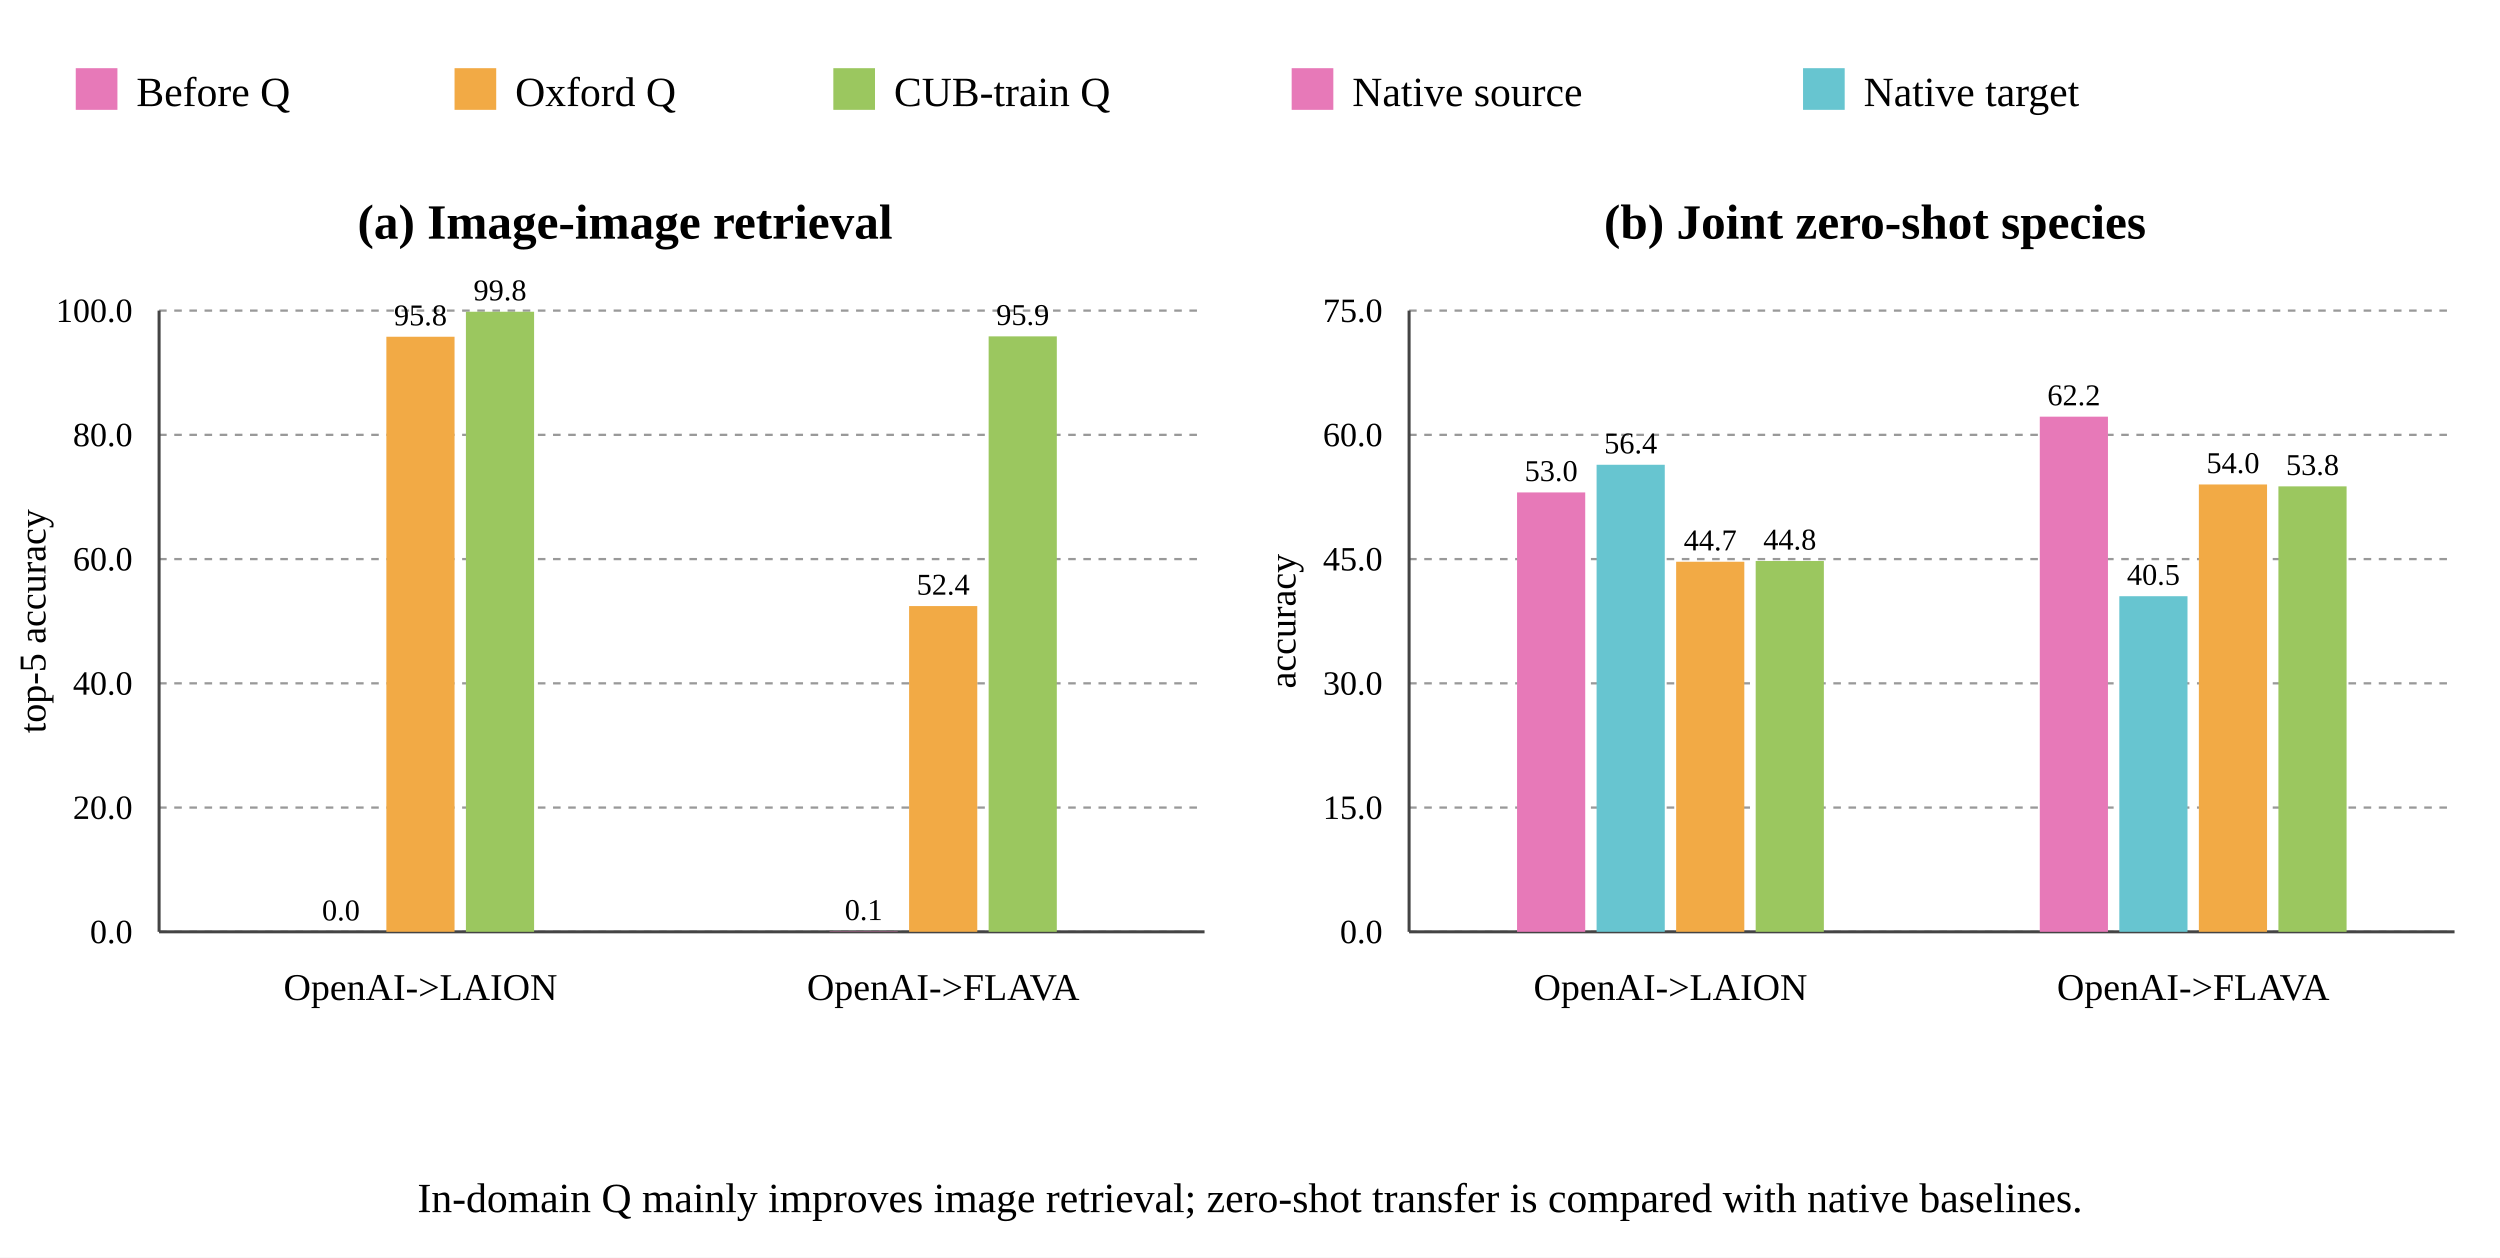
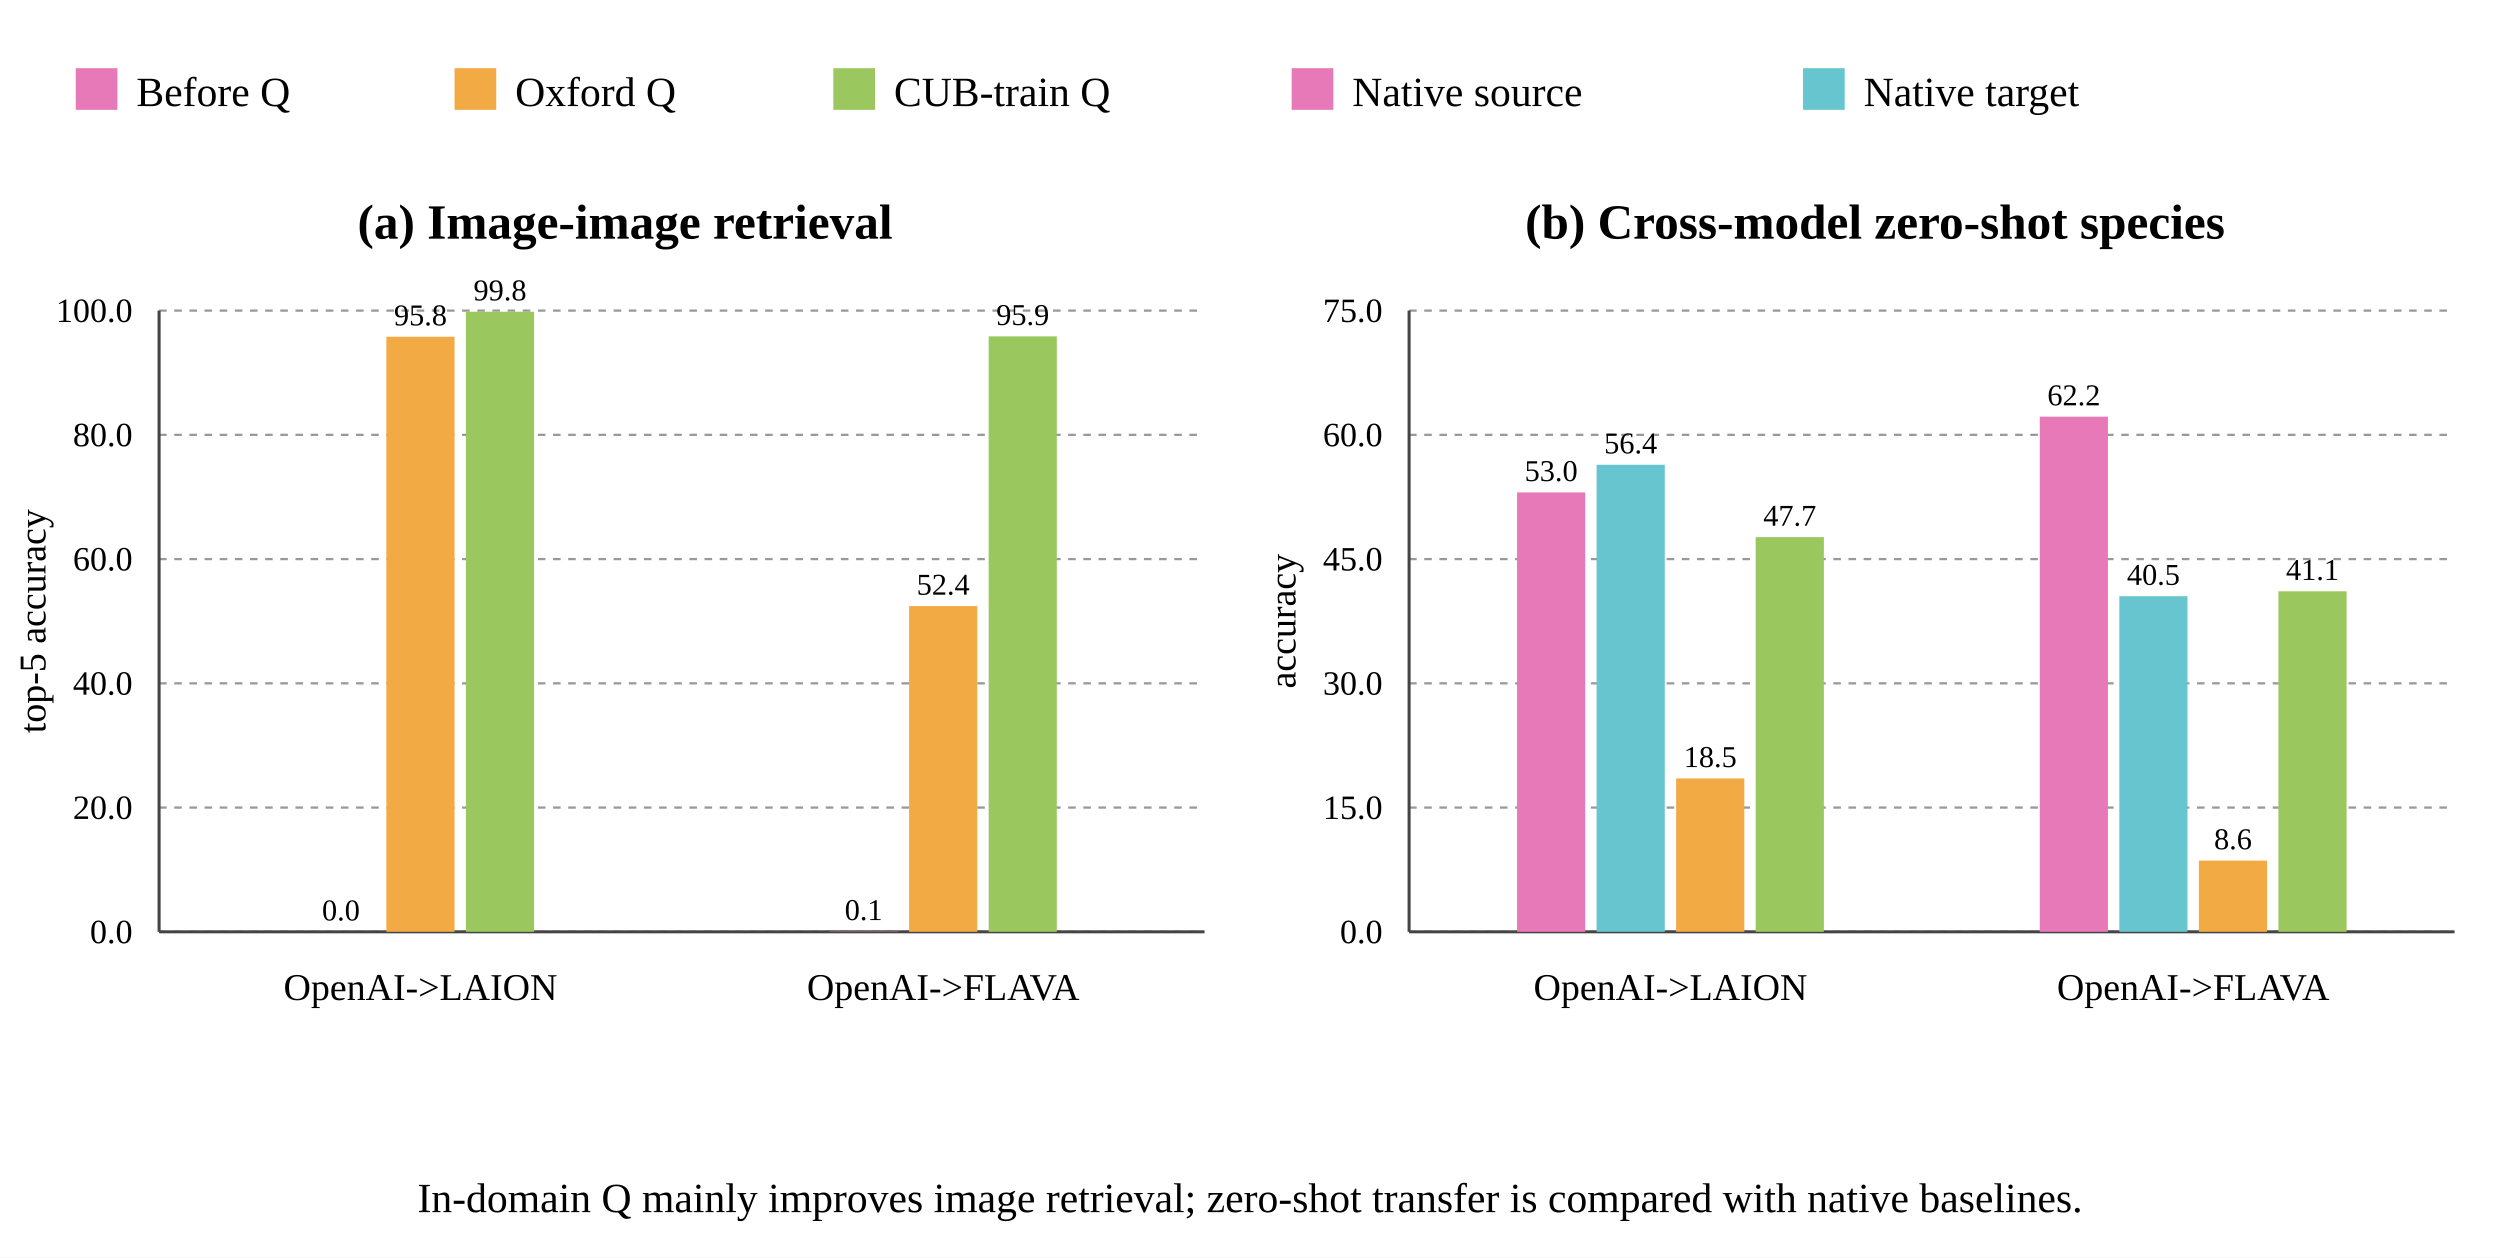
<svg xmlns="http://www.w3.org/2000/svg" width="660" height="332" viewBox="0 0 660 332">
  <rect width="100%" height="100%" fill="white" />
  <rect x="20" y="18" width="11" height="11" fill="#e779b8" />
  <text x="36" y="28" font-size="11" font-family="Times New Roman, serif">Before Q</text>
  <rect x="120" y="18" width="11" height="11" fill="#f2aa45" />
  <text x="136" y="28" font-size="11" font-family="Times New Roman, serif">Oxford Q</text>
  <rect x="220" y="18" width="11" height="11" fill="#9bc75f" />
  <text x="236" y="28" font-size="11" font-family="Times New Roman, serif">CUB-train Q</text>
  <rect x="341" y="18" width="11" height="11" fill="#e779b8" />
  <text x="357" y="28" font-size="11" font-family="Times New Roman, serif">Native source</text>
  <rect x="476" y="18" width="11" height="11" fill="#67c5d0" />
  <text x="492" y="28" font-size="11" font-family="Times New Roman, serif">Native target</text>
  <text x="165.0" y="63" text-anchor="middle" font-size="13" font-weight="600" font-family="Times New Roman, serif">(a) Image-image retrieval</text>
  <line x1="42" y1="246.0" x2="318" y2="246.0" stroke="#999" stroke-width="0.6" stroke-dasharray="2 2" />
  <text x="35" y="249.0" text-anchor="end" font-size="9" font-family="Times New Roman, serif">0.0</text>
  <line x1="42" y1="213.2" x2="318" y2="213.2" stroke="#999" stroke-width="0.6" stroke-dasharray="2 2" />
  <text x="35" y="216.2" text-anchor="end" font-size="9" font-family="Times New Roman, serif">20.0</text>
  <line x1="42" y1="180.4" x2="318" y2="180.4" stroke="#999" stroke-width="0.6" stroke-dasharray="2 2" />
  <text x="35" y="183.4" text-anchor="end" font-size="9" font-family="Times New Roman, serif">40.0</text>
  <line x1="42" y1="147.6" x2="318" y2="147.6" stroke="#999" stroke-width="0.6" stroke-dasharray="2 2" />
  <text x="35" y="150.6" text-anchor="end" font-size="9" font-family="Times New Roman, serif">60.0</text>
  <line x1="42" y1="114.8" x2="318" y2="114.8" stroke="#999" stroke-width="0.6" stroke-dasharray="2 2" />
  <text x="35" y="117.8" text-anchor="end" font-size="9" font-family="Times New Roman, serif">80.0</text>
  <line x1="42" y1="82.0" x2="318" y2="82.0" stroke="#999" stroke-width="0.6" stroke-dasharray="2 2" />
  <text x="35" y="85.0" text-anchor="end" font-size="9" font-family="Times New Roman, serif">100.0</text>
  <line x1="42" y1="246" x2="318" y2="246" stroke="#444" stroke-width="0.8" />
  <line x1="42" y1="82" x2="42" y2="246" stroke="#444" stroke-width="0.8" />
  <rect x="81.0" y="246.0" width="18.0" height="0.0" fill="#e779b8" />
  <text x="90.0" y="243.0" text-anchor="middle" font-size="8" font-family="Times New Roman, serif">0.0</text>
  <rect x="102.0" y="88.9" width="18.0" height="157.1" fill="#f2aa45" />
  <text x="111.0" y="85.9" text-anchor="middle" font-size="8" font-family="Times New Roman, serif">95.8</text>
  <rect x="123.0" y="82.3" width="18.0" height="163.7" fill="#9bc75f" />
  <text x="132.0" y="79.3" text-anchor="middle" font-size="8" font-family="Times New Roman, serif">99.8</text>
  <text x="111.0" y="264" text-anchor="middle" font-size="10" font-family="Times New Roman, serif">OpenAI-&gt;LAION</text>
  <rect x="219.0" y="245.9" width="18.0" height="0.1" fill="#e779b8" />
  <text x="228.0" y="242.9" text-anchor="middle" font-size="8" font-family="Times New Roman, serif">0.1</text>
  <rect x="240.0" y="160.0" width="18.0" height="86.0" fill="#f2aa45" />
  <text x="249.0" y="157.0" text-anchor="middle" font-size="8" font-family="Times New Roman, serif">52.4</text>
  <rect x="261.0" y="88.8" width="18.0" height="157.2" fill="#9bc75f" />
  <text x="270.0" y="85.8" text-anchor="middle" font-size="8" font-family="Times New Roman, serif">95.9</text>
  <text x="249.0" y="264" text-anchor="middle" font-size="10" font-family="Times New Roman, serif">OpenAI-&gt;FLAVA</text>
  <text x="12" y="164.0" transform="rotate(-90 12 164.0)" text-anchor="middle" font-size="10" font-family="Times New Roman, serif">top-5 accuracy</text>
-   <text x="495.0" y="63" text-anchor="middle" font-size="13" font-weight="600" font-family="Times New Roman, serif">(b) Joint zero-shot species</text>
+   <text x="495.0" y="63" text-anchor="middle" font-size="13" font-weight="600" font-family="Times New Roman, serif">(b) Cross-model zero-shot species</text>
  <line x1="372" y1="246.0" x2="648" y2="246.0" stroke="#999" stroke-width="0.6" stroke-dasharray="2 2" />
  <text x="365" y="249.0" text-anchor="end" font-size="9" font-family="Times New Roman, serif">0.0</text>
  <line x1="372" y1="213.2" x2="648" y2="213.2" stroke="#999" stroke-width="0.6" stroke-dasharray="2 2" />
  <text x="365" y="216.2" text-anchor="end" font-size="9" font-family="Times New Roman, serif">15.0</text>
  <line x1="372" y1="180.4" x2="648" y2="180.4" stroke="#999" stroke-width="0.6" stroke-dasharray="2 2" />
  <text x="365" y="183.4" text-anchor="end" font-size="9" font-family="Times New Roman, serif">30.0</text>
  <line x1="372" y1="147.6" x2="648" y2="147.6" stroke="#999" stroke-width="0.6" stroke-dasharray="2 2" />
  <text x="365" y="150.6" text-anchor="end" font-size="9" font-family="Times New Roman, serif">45.0</text>
  <line x1="372" y1="114.8" x2="648" y2="114.8" stroke="#999" stroke-width="0.6" stroke-dasharray="2 2" />
  <text x="365" y="117.8" text-anchor="end" font-size="9" font-family="Times New Roman, serif">60.0</text>
  <line x1="372" y1="82.0" x2="648" y2="82.0" stroke="#999" stroke-width="0.6" stroke-dasharray="2 2" />
  <text x="365" y="85.0" text-anchor="end" font-size="9" font-family="Times New Roman, serif">75.0</text>
  <line x1="372" y1="246" x2="648" y2="246" stroke="#444" stroke-width="0.8" />
  <line x1="372" y1="82" x2="372" y2="246" stroke="#444" stroke-width="0.8" />
  <rect x="400.5" y="130.0" width="18.0" height="116.0" fill="#e779b8" />
  <text x="409.5" y="127.0" text-anchor="middle" font-size="8" font-family="Times New Roman, serif">53.0</text>
  <rect x="421.5" y="122.7" width="18.0" height="123.3" fill="#67c5d0" />
  <text x="430.5" y="119.7" text-anchor="middle" font-size="8" font-family="Times New Roman, serif">56.4</text>
-   <rect x="442.5" y="148.3" width="18.0" height="97.7" fill="#f2aa45" />
-   <text x="451.5" y="145.3" text-anchor="middle" font-size="8" font-family="Times New Roman, serif">44.7</text>
-   <rect x="463.5" y="148.1" width="18.0" height="97.9" fill="#9bc75f" />
-   <text x="472.5" y="145.1" text-anchor="middle" font-size="8" font-family="Times New Roman, serif">44.8</text>
+   <rect x="442.5" y="205.5" width="18.0" height="40.5" fill="#f2aa45" />
+   <text x="451.5" y="202.5" text-anchor="middle" font-size="8" font-family="Times New Roman, serif">18.5</text>
+   <rect x="463.5" y="141.8" width="18.0" height="104.2" fill="#9bc75f" />
+   <text x="472.5" y="138.8" text-anchor="middle" font-size="8" font-family="Times New Roman, serif">47.7</text>
  <text x="441.0" y="264" text-anchor="middle" font-size="10" font-family="Times New Roman, serif">OpenAI-&gt;LAION</text>
  <rect x="538.5" y="110.0" width="18.0" height="136.0" fill="#e779b8" />
  <text x="547.5" y="107.0" text-anchor="middle" font-size="8" font-family="Times New Roman, serif">62.2</text>
  <rect x="559.5" y="157.4" width="18.0" height="88.6" fill="#67c5d0" />
  <text x="568.5" y="154.4" text-anchor="middle" font-size="8" font-family="Times New Roman, serif">40.5</text>
-   <rect x="580.5" y="127.9" width="18.0" height="118.1" fill="#f2aa45" />
-   <text x="589.5" y="124.9" text-anchor="middle" font-size="8" font-family="Times New Roman, serif">54.0</text>
-   <rect x="601.5" y="128.4" width="18.0" height="117.6" fill="#9bc75f" />
-   <text x="610.5" y="125.4" text-anchor="middle" font-size="8" font-family="Times New Roman, serif">53.8</text>
+   <rect x="580.5" y="227.2" width="18.0" height="18.8" fill="#f2aa45" />
+   <text x="589.5" y="224.2" text-anchor="middle" font-size="8" font-family="Times New Roman, serif">8.6</text>
+   <rect x="601.5" y="156.1" width="18.0" height="89.9" fill="#9bc75f" />
+   <text x="610.5" y="153.1" text-anchor="middle" font-size="8" font-family="Times New Roman, serif">41.1</text>
  <text x="579.0" y="264" text-anchor="middle" font-size="10" font-family="Times New Roman, serif">OpenAI-&gt;FLAVA</text>
  <text x="342" y="164.0" transform="rotate(-90 342 164.0)" text-anchor="middle" font-size="10" font-family="Times New Roman, serif">accuracy</text>
  <text x="330.0" y="320" text-anchor="middle" font-size="11" font-family="Times New Roman, serif">In-domain Q mainly improves image retrieval; zero-shot transfer is compared with native baselines.</text>
</svg>
